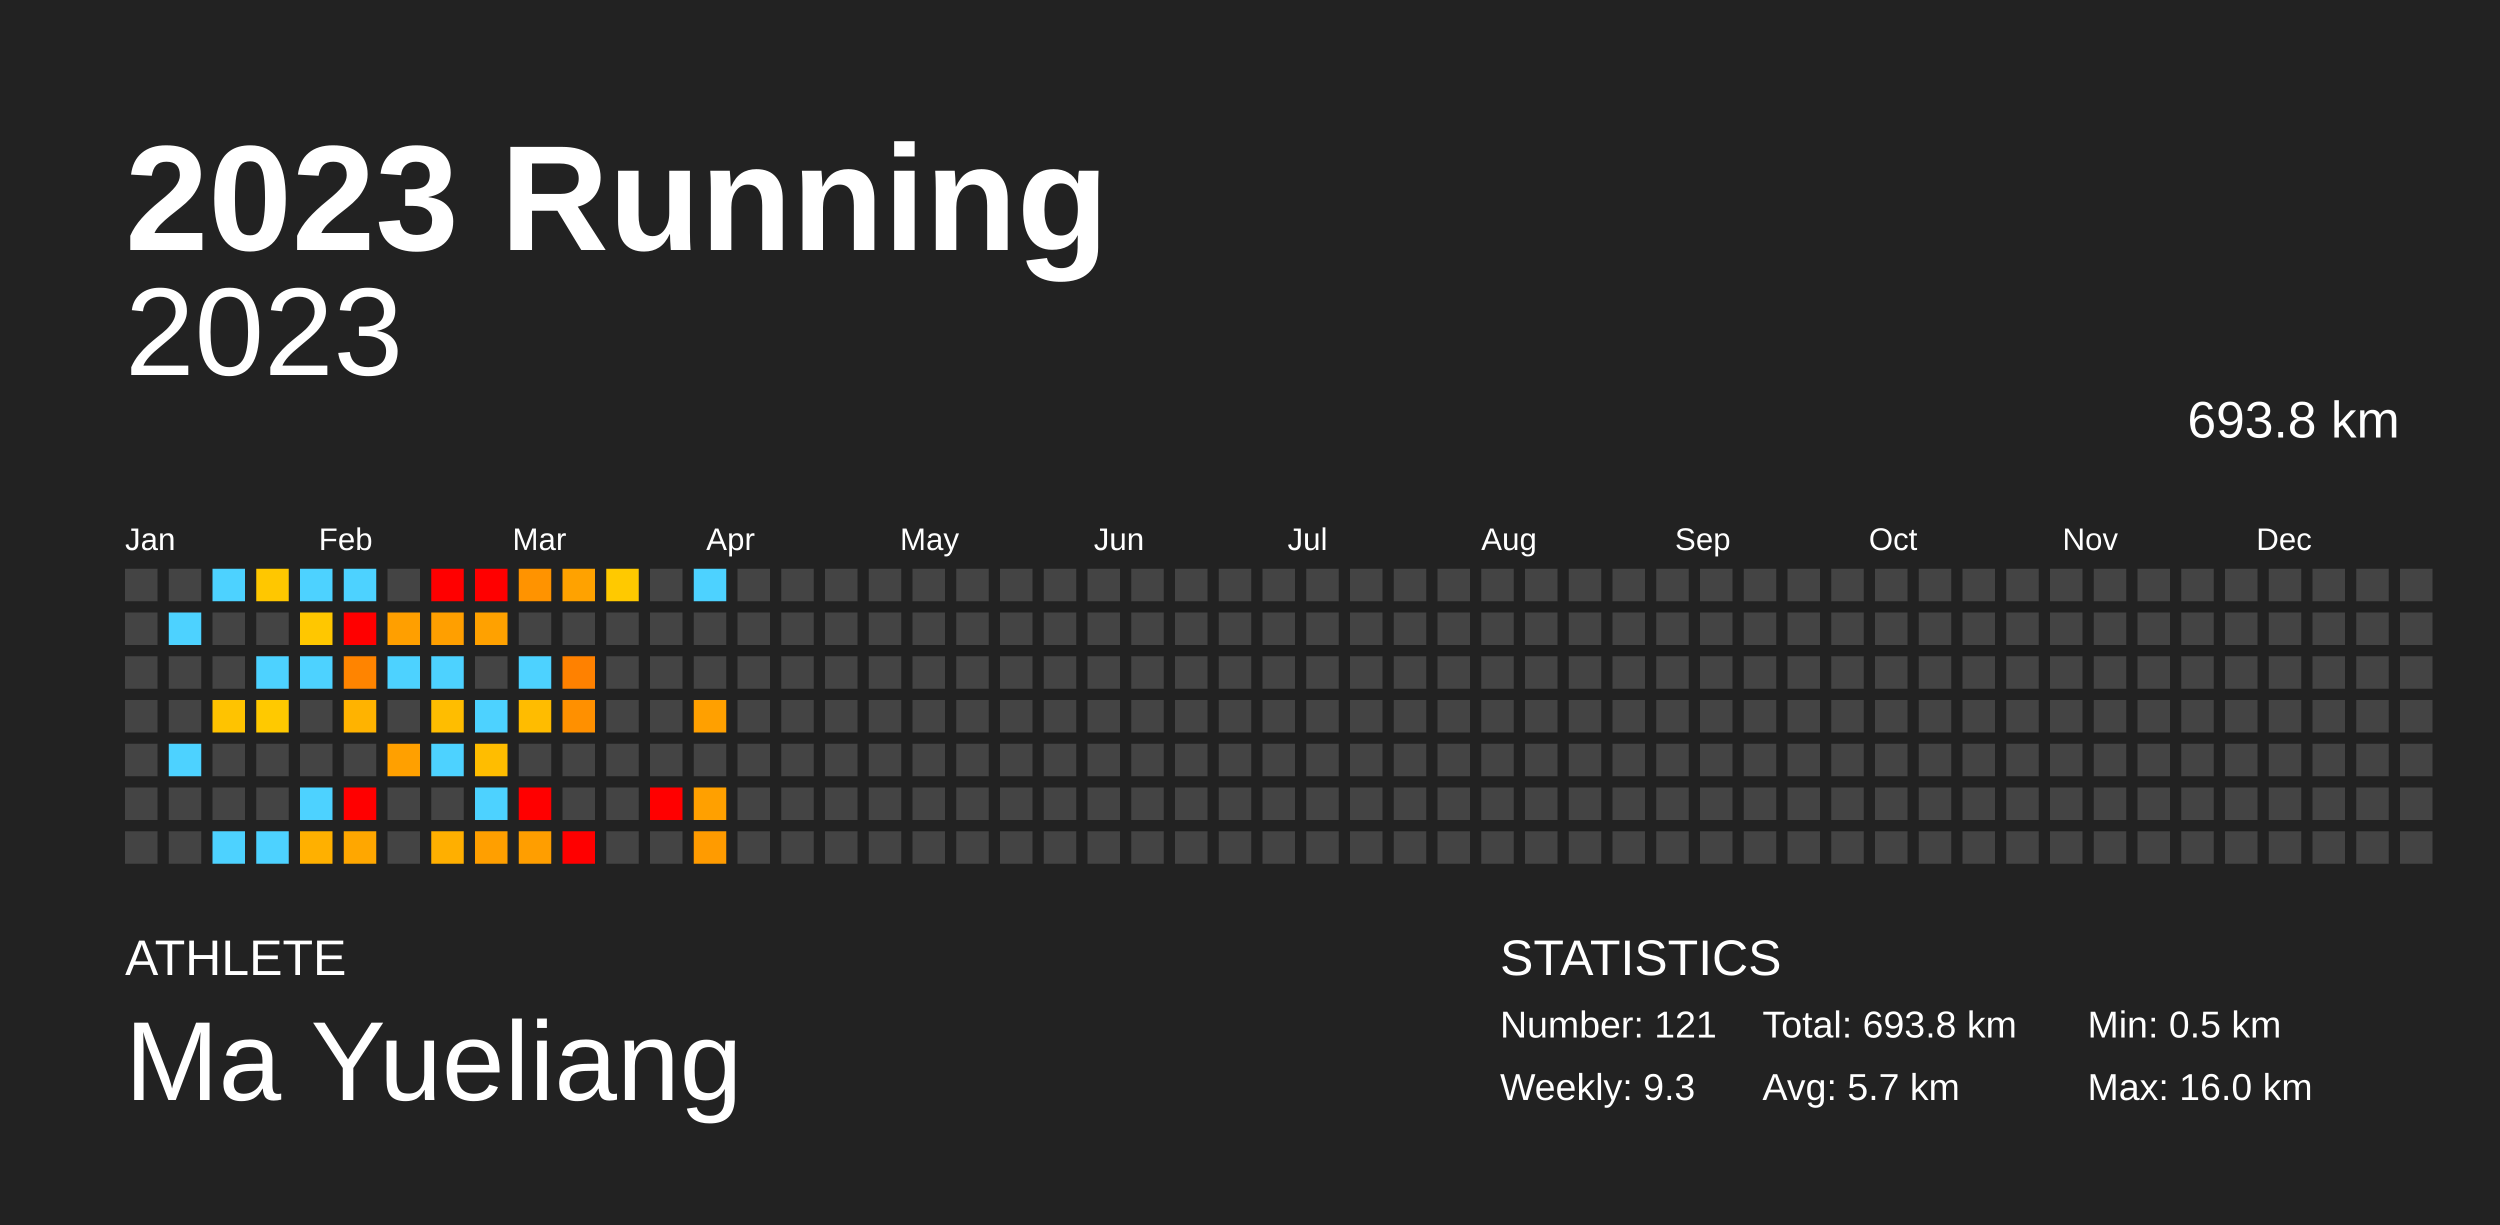
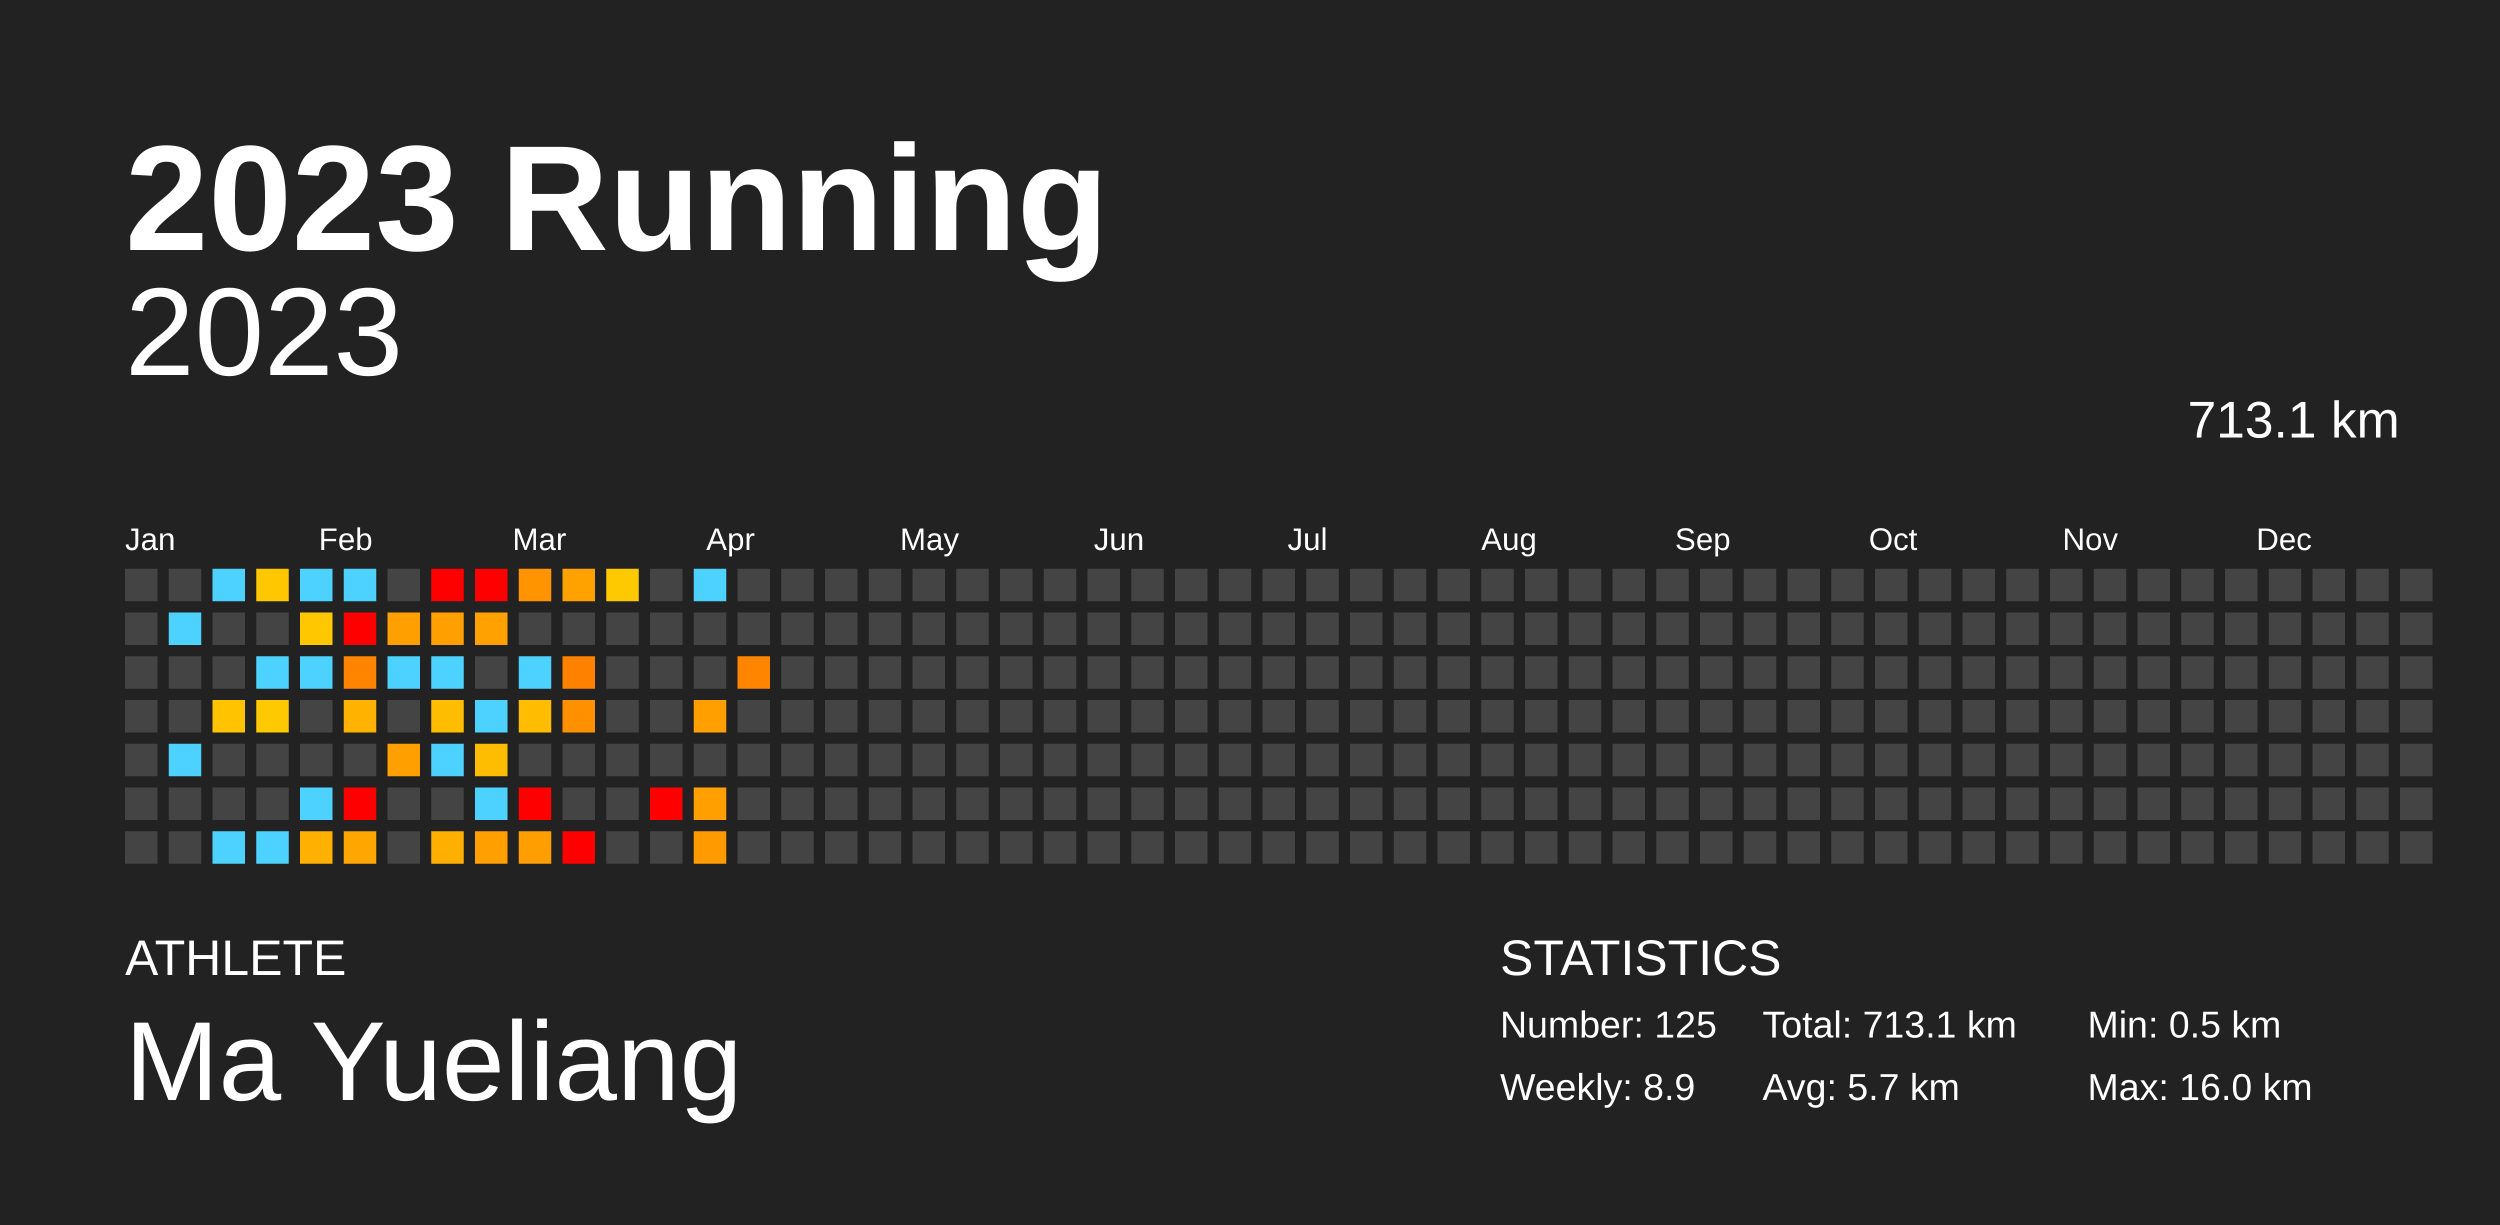
<svg xmlns="http://www.w3.org/2000/svg" baseProfile="full" height="98mm" version="1.1" viewBox="0,0,200,98" width="200mm">
  <defs />
  <rect fill="#222222" height="98" width="200" x="0" y="0" />
  <text fill="#FFFFFF" style="font-size:12px; font-family:Arial; font-weight:bold;" x="10" y="20">2023 Running</text>
  <text fill="#FFFFFF" style="font-size:4px; font-family:Arial" x="10" y="78">ATHLETE</text>
  <text fill="#FFFFFF" style="font-size:9px; font-family:Arial" x="10" y="88">Ma Yueliang</text>
  <text fill="#FFFFFF" style="font-size:4px; font-family:Arial" x="120" y="78">STATISTICS</text>
-   <text fill="#FFFFFF" style="font-size:3px; font-family:Arial" x="120" y="83">Number: 121</text>
-   <text fill="#FFFFFF" style="font-size:3px; font-family:Arial" x="120" y="88">Weekly: 9.3</text>
-   <text fill="#FFFFFF" style="font-size:3px; font-family:Arial" x="141" y="83">Total: 693.8 km</text>
+   <text fill="#FFFFFF" style="font-size:3px; font-family:Arial" x="120" y="83">Number: 125</text>
+   <text fill="#FFFFFF" style="font-size:3px; font-family:Arial" x="120" y="88">Weekly: 8.9</text>
+   <text fill="#FFFFFF" style="font-size:3px; font-family:Arial" x="141" y="83">Total: 713.1 km</text>
  <text fill="#FFFFFF" style="font-size:3px; font-family:Arial" x="141" y="88">Avg: 5.7 km</text>
  <text fill="#FFFFFF" style="font-size:3px; font-family:Arial" x="167" y="83">Min: 0.5 km</text>
  <text fill="#FFFFFF" style="font-size:3px; font-family:Arial" x="167" y="88">Max: 16.0 km</text>
  <text alignment-baseline="hanging" fill="#FFFFFF" style="font-size:10.0px; font-family:Arial;" x="10" y="30">2023</text>
-   <text alignment-baseline="hanging" fill="#FFFFFF" style="font-size:4.125px; font-family:Arial;" x="175" y="35">693.8 km</text>
+   <text alignment-baseline="hanging" fill="#FFFFFF" style="font-size:4.125px; font-family:Arial;" x="175" y="35">713.1 km</text>
  <text fill="#FFFFFF" style="font-size:2.5px; font-family:Arial" x="10.0" y="44">Jan</text>
  <text fill="#FFFFFF" style="font-size:2.5px; font-family:Arial" x="25.5" y="44">Feb</text>
  <text fill="#FFFFFF" style="font-size:2.5px; font-family:Arial" x="41.0" y="44">Mar</text>
  <text fill="#FFFFFF" style="font-size:2.5px; font-family:Arial" x="56.5" y="44">Apr</text>
  <text fill="#FFFFFF" style="font-size:2.5px; font-family:Arial" x="72.0" y="44">May</text>
  <text fill="#FFFFFF" style="font-size:2.5px; font-family:Arial" x="87.5" y="44">Jun</text>
  <text fill="#FFFFFF" style="font-size:2.5px; font-family:Arial" x="103.0" y="44">Jul</text>
  <text fill="#FFFFFF" style="font-size:2.5px; font-family:Arial" x="118.5" y="44">Aug</text>
  <text fill="#FFFFFF" style="font-size:2.5px; font-family:Arial" x="134.0" y="44">Sep</text>
  <text fill="#FFFFFF" style="font-size:2.5px; font-family:Arial" x="149.5" y="44">Oct</text>
  <text fill="#FFFFFF" style="font-size:2.5px; font-family:Arial" x="165.0" y="44">Nov</text>
  <text fill="#FFFFFF" style="font-size:2.5px; font-family:Arial" x="180.5" y="44">Dec</text>
  <rect fill="#444444" height="2.6" width="2.6" x="10.0" y="45.5" />
  <rect fill="#444444" height="2.6" width="2.6" x="10.0" y="49.0" />
  <rect fill="#444444" height="2.6" width="2.6" x="10.0" y="52.5" />
  <rect fill="#444444" height="2.6" width="2.6" x="10.0" y="56.0" />
  <rect fill="#444444" height="2.6" width="2.6" x="10.0" y="59.5" />
  <rect fill="#444444" height="2.6" width="2.6" x="10.0" y="63.0" />
  <rect fill="#444444" height="2.6" width="2.6" x="10.0" y="66.5" />
  <rect fill="#444444" height="2.6" width="2.6" x="13.5" y="45.5" />
  <rect fill="#4dd2ff" height="2.6" width="2.6" x="13.5" y="49.0" />
  <rect fill="#444444" height="2.6" width="2.6" x="13.5" y="52.5" />
  <rect fill="#444444" height="2.6" width="2.6" x="13.5" y="56.0" />
  <rect fill="#4dd2ff" height="2.6" width="2.6" x="13.5" y="59.5" />
  <rect fill="#444444" height="2.6" width="2.6" x="13.5" y="63.0" />
  <rect fill="#444444" height="2.6" width="2.6" x="13.5" y="66.5" />
  <rect fill="#4dd2ff" height="2.6" width="2.6" x="17.0" y="45.5" />
  <rect fill="#444444" height="2.6" width="2.6" x="17.0" y="49.0" />
  <rect fill="#444444" height="2.6" width="2.6" x="17.0" y="52.5" />
  <rect fill="#ffc300" height="2.6" width="2.6" x="17.0" y="56.0" />
  <rect fill="#444444" height="2.6" width="2.6" x="17.0" y="59.5" />
  <rect fill="#444444" height="2.6" width="2.6" x="17.0" y="63.0" />
  <rect fill="#4dd2ff" height="2.6" width="2.6" x="17.0" y="66.5" />
  <rect fill="#ffc700" height="2.6" width="2.6" x="20.5" y="45.5" />
  <rect fill="#444444" height="2.6" width="2.6" x="20.5" y="49.0" />
  <rect fill="#4dd2ff" height="2.6" width="2.6" x="20.5" y="52.5" />
  <rect fill="#ffc900" height="2.6" width="2.6" x="20.5" y="56.0" />
  <rect fill="#444444" height="2.6" width="2.6" x="20.5" y="59.5" />
  <rect fill="#444444" height="2.6" width="2.6" x="20.5" y="63.0" />
  <rect fill="#4dd2ff" height="2.6" width="2.6" x="20.5" y="66.5" />
  <rect fill="#4dd2ff" height="2.6" width="2.6" x="24.0" y="45.5" />
  <rect fill="#ffc700" height="2.6" width="2.6" x="24.0" y="49.0" />
  <rect fill="#4dd2ff" height="2.6" width="2.6" x="24.0" y="52.5" />
  <rect fill="#444444" height="2.6" width="2.6" x="24.0" y="56.0" />
  <rect fill="#444444" height="2.6" width="2.6" x="24.0" y="59.5" />
  <rect fill="#4dd2ff" height="2.6" width="2.6" x="24.0" y="63.0" />
  <rect fill="#ffb000" height="2.6" width="2.6" x="24.0" y="66.5" />
  <rect fill="#4dd2ff" height="2.6" width="2.6" x="27.5" y="45.5" />
  <rect fill="red" height="2.6" width="2.6" x="27.5" y="49.0" />
  <rect fill="#ff8400" height="2.6" width="2.6" x="27.5" y="52.5" />
  <rect fill="#ffb300" height="2.6" width="2.6" x="27.5" y="56.0" />
  <rect fill="#444444" height="2.6" width="2.6" x="27.5" y="59.5" />
  <rect fill="red" height="2.6" width="2.6" x="27.5" y="63.0" />
  <rect fill="#ffa700" height="2.6" width="2.6" x="27.5" y="66.5" />
  <rect fill="#444444" height="2.6" width="2.6" x="31.0" y="45.5" />
  <rect fill="#ff9f00" height="2.6" width="2.6" x="31.0" y="49.0" />
  <rect fill="#4dd2ff" height="2.6" width="2.6" x="31.0" y="52.5" />
  <rect fill="#444444" height="2.6" width="2.6" x="31.0" y="56.0" />
  <rect fill="#ffa000" height="2.6" width="2.6" x="31.0" y="59.5" />
  <rect fill="#444444" height="2.6" width="2.6" x="31.0" y="63.0" />
  <rect fill="#444444" height="2.6" width="2.6" x="31.0" y="66.5" />
  <rect fill="red" height="2.6" width="2.6" x="34.5" y="45.5" />
  <rect fill="#ff9f00" height="2.6" width="2.6" x="34.5" y="49.0" />
  <rect fill="#4dd2ff" height="2.6" width="2.6" x="34.5" y="52.5" />
  <rect fill="#ffbd00" height="2.6" width="2.6" x="34.5" y="56.0" />
  <rect fill="#4dd2ff" height="2.6" width="2.6" x="34.5" y="59.5" />
  <rect fill="#444444" height="2.6" width="2.6" x="34.5" y="63.0" />
  <rect fill="#ffaf00" height="2.6" width="2.6" x="34.5" y="66.5" />
  <rect fill="red" height="2.6" width="2.6" x="38.0" y="45.5" />
  <rect fill="#ffa100" height="2.6" width="2.6" x="38.0" y="49.0" />
  <rect fill="#444444" height="2.6" width="2.6" x="38.0" y="52.5" />
  <rect fill="#4dd2ff" height="2.6" width="2.6" x="38.0" y="56.0" />
  <rect fill="#ffbd00" height="2.6" width="2.6" x="38.0" y="59.5" />
  <rect fill="#4dd2ff" height="2.6" width="2.6" x="38.0" y="63.0" />
  <rect fill="#ff9f00" height="2.6" width="2.6" x="38.0" y="66.5" />
  <rect fill="#ff9300" height="2.6" width="2.6" x="41.5" y="45.5" />
  <rect fill="#444444" height="2.6" width="2.6" x="41.5" y="49.0" />
  <rect fill="#4dd2ff" height="2.6" width="2.6" x="41.5" y="52.5" />
  <rect fill="#ffbc00" height="2.6" width="2.6" x="41.5" y="56.0" />
  <rect fill="#444444" height="2.6" width="2.6" x="41.5" y="59.5" />
  <rect fill="red" height="2.6" width="2.6" x="41.5" y="63.0" />
  <rect fill="#ff9e00" height="2.6" width="2.6" x="41.5" y="66.5" />
  <rect fill="#ffa200" height="2.6" width="2.6" x="45.0" y="45.5" />
  <rect fill="#444444" height="2.6" width="2.6" x="45.0" y="49.0" />
  <rect fill="#ff8100" height="2.6" width="2.6" x="45.0" y="52.5" />
  <rect fill="#ff9000" height="2.6" width="2.6" x="45.0" y="56.0" />
  <rect fill="#444444" height="2.6" width="2.6" x="45.0" y="59.5" />
  <rect fill="#444444" height="2.6" width="2.6" x="45.0" y="63.0" />
  <rect fill="red" height="2.6" width="2.6" x="45.0" y="66.5" />
  <rect fill="#ffc900" height="2.6" width="2.6" x="48.5" y="45.5" />
  <rect fill="#444444" height="2.6" width="2.6" x="48.5" y="49.0" />
  <rect fill="#444444" height="2.6" width="2.6" x="48.5" y="52.5" />
  <rect fill="#444444" height="2.6" width="2.6" x="48.5" y="56.0" />
  <rect fill="#444444" height="2.6" width="2.6" x="48.5" y="59.5" />
  <rect fill="#444444" height="2.6" width="2.6" x="48.5" y="63.0" />
  <rect fill="#444444" height="2.6" width="2.6" x="48.5" y="66.5" />
  <rect fill="#444444" height="2.6" width="2.6" x="52.0" y="45.5" />
  <rect fill="#444444" height="2.6" width="2.6" x="52.0" y="49.0" />
  <rect fill="#444444" height="2.6" width="2.6" x="52.0" y="52.5" />
  <rect fill="#444444" height="2.6" width="2.6" x="52.0" y="56.0" />
  <rect fill="#444444" height="2.6" width="2.6" x="52.0" y="59.5" />
  <rect fill="red" height="2.6" width="2.6" x="52.0" y="63.0" />
  <rect fill="#444444" height="2.6" width="2.6" x="52.0" y="66.5" />
  <rect fill="#4dd2ff" height="2.6" width="2.6" x="55.5" y="45.5" />
  <rect fill="#444444" height="2.6" width="2.6" x="55.5" y="49.0" />
  <rect fill="#444444" height="2.6" width="2.6" x="55.5" y="52.5" />
  <rect fill="#ffa000" height="2.6" width="2.6" x="55.5" y="56.0" />
  <rect fill="#444444" height="2.6" width="2.6" x="55.5" y="59.5" />
  <rect fill="#ffa000" height="2.6" width="2.6" x="55.5" y="63.0" />
  <rect fill="#ff9b00" height="2.6" width="2.6" x="55.5" y="66.5" />
  <rect fill="#444444" height="2.6" width="2.6" x="59.0" y="45.5" />
  <rect fill="#444444" height="2.6" width="2.6" x="59.0" y="49.0" />
-   <rect fill="#444444" height="2.6" width="2.6" x="59.0" y="52.5" />
+   <rect fill="#ff8500" height="2.6" width="2.6" x="59.0" y="52.5" />
  <rect fill="#444444" height="2.6" width="2.6" x="59.0" y="56.0" />
  <rect fill="#444444" height="2.6" width="2.6" x="59.0" y="59.5" />
  <rect fill="#444444" height="2.6" width="2.6" x="59.0" y="63.0" />
  <rect fill="#444444" height="2.6" width="2.6" x="59.0" y="66.5" />
  <rect fill="#444444" height="2.6" width="2.6" x="62.5" y="45.5" />
  <rect fill="#444444" height="2.6" width="2.6" x="62.5" y="49.0" />
  <rect fill="#444444" height="2.6" width="2.6" x="62.5" y="52.5" />
  <rect fill="#444444" height="2.6" width="2.6" x="62.5" y="56.0" />
  <rect fill="#444444" height="2.6" width="2.6" x="62.5" y="59.5" />
  <rect fill="#444444" height="2.6" width="2.6" x="62.5" y="63.0" />
  <rect fill="#444444" height="2.6" width="2.6" x="62.5" y="66.5" />
  <rect fill="#444444" height="2.6" width="2.6" x="66.0" y="45.5" />
  <rect fill="#444444" height="2.6" width="2.6" x="66.0" y="49.0" />
  <rect fill="#444444" height="2.6" width="2.6" x="66.0" y="52.5" />
  <rect fill="#444444" height="2.6" width="2.6" x="66.0" y="56.0" />
  <rect fill="#444444" height="2.6" width="2.6" x="66.0" y="59.5" />
  <rect fill="#444444" height="2.6" width="2.6" x="66.0" y="63.0" />
  <rect fill="#444444" height="2.6" width="2.6" x="66.0" y="66.5" />
  <rect fill="#444444" height="2.6" width="2.6" x="69.5" y="45.5" />
  <rect fill="#444444" height="2.6" width="2.6" x="69.5" y="49.0" />
  <rect fill="#444444" height="2.6" width="2.6" x="69.5" y="52.5" />
  <rect fill="#444444" height="2.6" width="2.6" x="69.5" y="56.0" />
  <rect fill="#444444" height="2.6" width="2.6" x="69.5" y="59.5" />
  <rect fill="#444444" height="2.6" width="2.6" x="69.5" y="63.0" />
  <rect fill="#444444" height="2.6" width="2.6" x="69.5" y="66.5" />
  <rect fill="#444444" height="2.6" width="2.6" x="73.0" y="45.5" />
  <rect fill="#444444" height="2.6" width="2.6" x="73.0" y="49.0" />
  <rect fill="#444444" height="2.6" width="2.6" x="73.0" y="52.5" />
  <rect fill="#444444" height="2.6" width="2.6" x="73.0" y="56.0" />
  <rect fill="#444444" height="2.6" width="2.6" x="73.0" y="59.5" />
  <rect fill="#444444" height="2.6" width="2.6" x="73.0" y="63.0" />
  <rect fill="#444444" height="2.6" width="2.6" x="73.0" y="66.5" />
  <rect fill="#444444" height="2.6" width="2.6" x="76.5" y="45.5" />
  <rect fill="#444444" height="2.6" width="2.6" x="76.5" y="49.0" />
  <rect fill="#444444" height="2.6" width="2.6" x="76.5" y="52.5" />
  <rect fill="#444444" height="2.6" width="2.6" x="76.5" y="56.0" />
  <rect fill="#444444" height="2.6" width="2.6" x="76.5" y="59.5" />
  <rect fill="#444444" height="2.6" width="2.6" x="76.5" y="63.0" />
  <rect fill="#444444" height="2.6" width="2.6" x="76.5" y="66.5" />
  <rect fill="#444444" height="2.6" width="2.6" x="80.0" y="45.5" />
  <rect fill="#444444" height="2.6" width="2.6" x="80.0" y="49.0" />
  <rect fill="#444444" height="2.6" width="2.6" x="80.0" y="52.5" />
  <rect fill="#444444" height="2.6" width="2.6" x="80.0" y="56.0" />
  <rect fill="#444444" height="2.6" width="2.6" x="80.0" y="59.5" />
  <rect fill="#444444" height="2.6" width="2.6" x="80.0" y="63.0" />
  <rect fill="#444444" height="2.6" width="2.6" x="80.0" y="66.5" />
  <rect fill="#444444" height="2.6" width="2.6" x="83.5" y="45.5" />
  <rect fill="#444444" height="2.6" width="2.6" x="83.5" y="49.0" />
  <rect fill="#444444" height="2.6" width="2.6" x="83.5" y="52.5" />
  <rect fill="#444444" height="2.6" width="2.6" x="83.5" y="56.0" />
  <rect fill="#444444" height="2.6" width="2.6" x="83.5" y="59.5" />
  <rect fill="#444444" height="2.6" width="2.6" x="83.5" y="63.0" />
  <rect fill="#444444" height="2.6" width="2.6" x="83.5" y="66.5" />
  <rect fill="#444444" height="2.6" width="2.6" x="87.0" y="45.5" />
  <rect fill="#444444" height="2.6" width="2.6" x="87.0" y="49.0" />
  <rect fill="#444444" height="2.6" width="2.6" x="87.0" y="52.5" />
  <rect fill="#444444" height="2.6" width="2.6" x="87.0" y="56.0" />
  <rect fill="#444444" height="2.6" width="2.6" x="87.0" y="59.5" />
  <rect fill="#444444" height="2.6" width="2.6" x="87.0" y="63.0" />
  <rect fill="#444444" height="2.6" width="2.6" x="87.0" y="66.5" />
  <rect fill="#444444" height="2.6" width="2.6" x="90.5" y="45.5" />
  <rect fill="#444444" height="2.6" width="2.6" x="90.5" y="49.0" />
  <rect fill="#444444" height="2.6" width="2.6" x="90.5" y="52.5" />
  <rect fill="#444444" height="2.6" width="2.6" x="90.5" y="56.0" />
  <rect fill="#444444" height="2.6" width="2.6" x="90.5" y="59.5" />
  <rect fill="#444444" height="2.6" width="2.6" x="90.5" y="63.0" />
  <rect fill="#444444" height="2.6" width="2.6" x="90.5" y="66.5" />
  <rect fill="#444444" height="2.6" width="2.6" x="94.0" y="45.5" />
  <rect fill="#444444" height="2.6" width="2.6" x="94.0" y="49.0" />
  <rect fill="#444444" height="2.6" width="2.6" x="94.0" y="52.5" />
  <rect fill="#444444" height="2.6" width="2.6" x="94.0" y="56.0" />
  <rect fill="#444444" height="2.6" width="2.6" x="94.0" y="59.5" />
  <rect fill="#444444" height="2.6" width="2.6" x="94.0" y="63.0" />
  <rect fill="#444444" height="2.6" width="2.6" x="94.0" y="66.5" />
  <rect fill="#444444" height="2.6" width="2.6" x="97.5" y="45.5" />
  <rect fill="#444444" height="2.6" width="2.6" x="97.5" y="49.0" />
  <rect fill="#444444" height="2.6" width="2.6" x="97.5" y="52.5" />
  <rect fill="#444444" height="2.6" width="2.6" x="97.5" y="56.0" />
  <rect fill="#444444" height="2.6" width="2.6" x="97.5" y="59.5" />
  <rect fill="#444444" height="2.6" width="2.6" x="97.5" y="63.0" />
  <rect fill="#444444" height="2.6" width="2.6" x="97.5" y="66.5" />
  <rect fill="#444444" height="2.6" width="2.6" x="101.0" y="45.5" />
  <rect fill="#444444" height="2.6" width="2.6" x="101.0" y="49.0" />
  <rect fill="#444444" height="2.6" width="2.6" x="101.0" y="52.5" />
  <rect fill="#444444" height="2.6" width="2.6" x="101.0" y="56.0" />
  <rect fill="#444444" height="2.6" width="2.6" x="101.0" y="59.5" />
  <rect fill="#444444" height="2.6" width="2.6" x="101.0" y="63.0" />
  <rect fill="#444444" height="2.6" width="2.6" x="101.0" y="66.5" />
  <rect fill="#444444" height="2.6" width="2.6" x="104.5" y="45.5" />
  <rect fill="#444444" height="2.6" width="2.6" x="104.5" y="49.0" />
  <rect fill="#444444" height="2.6" width="2.6" x="104.5" y="52.5" />
  <rect fill="#444444" height="2.6" width="2.6" x="104.5" y="56.0" />
  <rect fill="#444444" height="2.6" width="2.6" x="104.5" y="59.5" />
  <rect fill="#444444" height="2.6" width="2.6" x="104.5" y="63.0" />
  <rect fill="#444444" height="2.6" width="2.6" x="104.5" y="66.5" />
  <rect fill="#444444" height="2.6" width="2.6" x="108.0" y="45.5" />
  <rect fill="#444444" height="2.6" width="2.6" x="108.0" y="49.0" />
  <rect fill="#444444" height="2.6" width="2.6" x="108.0" y="52.5" />
  <rect fill="#444444" height="2.6" width="2.6" x="108.0" y="56.0" />
  <rect fill="#444444" height="2.6" width="2.6" x="108.0" y="59.5" />
  <rect fill="#444444" height="2.6" width="2.6" x="108.0" y="63.0" />
  <rect fill="#444444" height="2.6" width="2.6" x="108.0" y="66.5" />
  <rect fill="#444444" height="2.6" width="2.6" x="111.5" y="45.5" />
  <rect fill="#444444" height="2.6" width="2.6" x="111.5" y="49.0" />
  <rect fill="#444444" height="2.6" width="2.6" x="111.5" y="52.5" />
  <rect fill="#444444" height="2.6" width="2.6" x="111.5" y="56.0" />
  <rect fill="#444444" height="2.6" width="2.6" x="111.5" y="59.5" />
  <rect fill="#444444" height="2.6" width="2.6" x="111.5" y="63.0" />
  <rect fill="#444444" height="2.6" width="2.6" x="111.5" y="66.5" />
  <rect fill="#444444" height="2.6" width="2.6" x="115.0" y="45.5" />
  <rect fill="#444444" height="2.6" width="2.6" x="115.0" y="49.0" />
  <rect fill="#444444" height="2.6" width="2.6" x="115.0" y="52.5" />
  <rect fill="#444444" height="2.6" width="2.6" x="115.0" y="56.0" />
  <rect fill="#444444" height="2.6" width="2.6" x="115.0" y="59.5" />
  <rect fill="#444444" height="2.6" width="2.6" x="115.0" y="63.0" />
  <rect fill="#444444" height="2.6" width="2.6" x="115.0" y="66.5" />
  <rect fill="#444444" height="2.6" width="2.6" x="118.5" y="45.5" />
  <rect fill="#444444" height="2.6" width="2.6" x="118.5" y="49.0" />
  <rect fill="#444444" height="2.6" width="2.6" x="118.5" y="52.5" />
  <rect fill="#444444" height="2.6" width="2.6" x="118.5" y="56.0" />
  <rect fill="#444444" height="2.6" width="2.6" x="118.5" y="59.5" />
  <rect fill="#444444" height="2.6" width="2.6" x="118.5" y="63.0" />
  <rect fill="#444444" height="2.6" width="2.6" x="118.5" y="66.5" />
  <rect fill="#444444" height="2.6" width="2.6" x="122.0" y="45.5" />
  <rect fill="#444444" height="2.6" width="2.6" x="122.0" y="49.0" />
  <rect fill="#444444" height="2.6" width="2.6" x="122.0" y="52.5" />
  <rect fill="#444444" height="2.6" width="2.6" x="122.0" y="56.0" />
  <rect fill="#444444" height="2.6" width="2.6" x="122.0" y="59.5" />
  <rect fill="#444444" height="2.6" width="2.6" x="122.0" y="63.0" />
  <rect fill="#444444" height="2.6" width="2.6" x="122.0" y="66.5" />
  <rect fill="#444444" height="2.6" width="2.6" x="125.5" y="45.5" />
  <rect fill="#444444" height="2.6" width="2.6" x="125.5" y="49.0" />
  <rect fill="#444444" height="2.6" width="2.6" x="125.5" y="52.5" />
  <rect fill="#444444" height="2.6" width="2.6" x="125.5" y="56.0" />
  <rect fill="#444444" height="2.6" width="2.6" x="125.5" y="59.5" />
  <rect fill="#444444" height="2.6" width="2.6" x="125.5" y="63.0" />
  <rect fill="#444444" height="2.6" width="2.6" x="125.5" y="66.5" />
  <rect fill="#444444" height="2.6" width="2.6" x="129.0" y="45.5" />
  <rect fill="#444444" height="2.6" width="2.6" x="129.0" y="49.0" />
  <rect fill="#444444" height="2.6" width="2.6" x="129.0" y="52.5" />
  <rect fill="#444444" height="2.6" width="2.6" x="129.0" y="56.0" />
  <rect fill="#444444" height="2.6" width="2.6" x="129.0" y="59.5" />
  <rect fill="#444444" height="2.6" width="2.6" x="129.0" y="63.0" />
  <rect fill="#444444" height="2.6" width="2.6" x="129.0" y="66.5" />
  <rect fill="#444444" height="2.6" width="2.6" x="132.5" y="45.5" />
  <rect fill="#444444" height="2.6" width="2.6" x="132.5" y="49.0" />
  <rect fill="#444444" height="2.6" width="2.6" x="132.5" y="52.5" />
  <rect fill="#444444" height="2.6" width="2.6" x="132.5" y="56.0" />
  <rect fill="#444444" height="2.6" width="2.6" x="132.5" y="59.5" />
  <rect fill="#444444" height="2.6" width="2.6" x="132.5" y="63.0" />
  <rect fill="#444444" height="2.6" width="2.6" x="132.5" y="66.5" />
  <rect fill="#444444" height="2.6" width="2.6" x="136.0" y="45.5" />
  <rect fill="#444444" height="2.6" width="2.6" x="136.0" y="49.0" />
  <rect fill="#444444" height="2.6" width="2.6" x="136.0" y="52.5" />
  <rect fill="#444444" height="2.6" width="2.6" x="136.0" y="56.0" />
  <rect fill="#444444" height="2.6" width="2.6" x="136.0" y="59.5" />
  <rect fill="#444444" height="2.6" width="2.6" x="136.0" y="63.0" />
  <rect fill="#444444" height="2.6" width="2.6" x="136.0" y="66.5" />
  <rect fill="#444444" height="2.6" width="2.6" x="139.5" y="45.5" />
  <rect fill="#444444" height="2.6" width="2.6" x="139.5" y="49.0" />
  <rect fill="#444444" height="2.6" width="2.6" x="139.5" y="52.5" />
  <rect fill="#444444" height="2.6" width="2.6" x="139.5" y="56.0" />
  <rect fill="#444444" height="2.6" width="2.6" x="139.5" y="59.5" />
  <rect fill="#444444" height="2.6" width="2.6" x="139.5" y="63.0" />
  <rect fill="#444444" height="2.6" width="2.6" x="139.5" y="66.5" />
  <rect fill="#444444" height="2.6" width="2.6" x="143.0" y="45.5" />
  <rect fill="#444444" height="2.6" width="2.6" x="143.0" y="49.0" />
  <rect fill="#444444" height="2.6" width="2.6" x="143.0" y="52.5" />
  <rect fill="#444444" height="2.6" width="2.6" x="143.0" y="56.0" />
  <rect fill="#444444" height="2.6" width="2.6" x="143.0" y="59.5" />
  <rect fill="#444444" height="2.6" width="2.6" x="143.0" y="63.0" />
  <rect fill="#444444" height="2.6" width="2.6" x="143.0" y="66.5" />
  <rect fill="#444444" height="2.6" width="2.6" x="146.5" y="45.5" />
  <rect fill="#444444" height="2.6" width="2.6" x="146.5" y="49.0" />
  <rect fill="#444444" height="2.6" width="2.6" x="146.5" y="52.5" />
  <rect fill="#444444" height="2.6" width="2.6" x="146.5" y="56.0" />
  <rect fill="#444444" height="2.6" width="2.6" x="146.5" y="59.5" />
  <rect fill="#444444" height="2.6" width="2.6" x="146.5" y="63.0" />
  <rect fill="#444444" height="2.6" width="2.6" x="146.5" y="66.5" />
  <rect fill="#444444" height="2.6" width="2.6" x="150.0" y="45.5" />
  <rect fill="#444444" height="2.6" width="2.6" x="150.0" y="49.0" />
  <rect fill="#444444" height="2.6" width="2.6" x="150.0" y="52.5" />
  <rect fill="#444444" height="2.6" width="2.6" x="150.0" y="56.0" />
  <rect fill="#444444" height="2.6" width="2.6" x="150.0" y="59.5" />
  <rect fill="#444444" height="2.6" width="2.6" x="150.0" y="63.0" />
  <rect fill="#444444" height="2.6" width="2.6" x="150.0" y="66.5" />
  <rect fill="#444444" height="2.6" width="2.6" x="153.5" y="45.5" />
  <rect fill="#444444" height="2.6" width="2.6" x="153.5" y="49.0" />
  <rect fill="#444444" height="2.6" width="2.6" x="153.5" y="52.5" />
  <rect fill="#444444" height="2.6" width="2.6" x="153.5" y="56.0" />
  <rect fill="#444444" height="2.6" width="2.6" x="153.5" y="59.5" />
  <rect fill="#444444" height="2.6" width="2.6" x="153.5" y="63.0" />
  <rect fill="#444444" height="2.6" width="2.6" x="153.5" y="66.5" />
  <rect fill="#444444" height="2.6" width="2.6" x="157.0" y="45.5" />
  <rect fill="#444444" height="2.6" width="2.6" x="157.0" y="49.0" />
  <rect fill="#444444" height="2.6" width="2.6" x="157.0" y="52.5" />
  <rect fill="#444444" height="2.6" width="2.6" x="157.0" y="56.0" />
  <rect fill="#444444" height="2.6" width="2.6" x="157.0" y="59.5" />
  <rect fill="#444444" height="2.6" width="2.6" x="157.0" y="63.0" />
  <rect fill="#444444" height="2.6" width="2.6" x="157.0" y="66.5" />
  <rect fill="#444444" height="2.6" width="2.6" x="160.5" y="45.5" />
  <rect fill="#444444" height="2.6" width="2.6" x="160.5" y="49.0" />
  <rect fill="#444444" height="2.6" width="2.6" x="160.5" y="52.5" />
  <rect fill="#444444" height="2.6" width="2.6" x="160.5" y="56.0" />
  <rect fill="#444444" height="2.6" width="2.6" x="160.5" y="59.5" />
  <rect fill="#444444" height="2.6" width="2.6" x="160.5" y="63.0" />
  <rect fill="#444444" height="2.6" width="2.6" x="160.5" y="66.5" />
  <rect fill="#444444" height="2.6" width="2.6" x="164.0" y="45.5" />
  <rect fill="#444444" height="2.6" width="2.6" x="164.0" y="49.0" />
  <rect fill="#444444" height="2.6" width="2.6" x="164.0" y="52.5" />
  <rect fill="#444444" height="2.6" width="2.6" x="164.0" y="56.0" />
  <rect fill="#444444" height="2.6" width="2.6" x="164.0" y="59.5" />
  <rect fill="#444444" height="2.6" width="2.6" x="164.0" y="63.0" />
  <rect fill="#444444" height="2.6" width="2.6" x="164.0" y="66.5" />
  <rect fill="#444444" height="2.6" width="2.6" x="167.5" y="45.5" />
  <rect fill="#444444" height="2.6" width="2.6" x="167.5" y="49.0" />
  <rect fill="#444444" height="2.6" width="2.6" x="167.5" y="52.5" />
  <rect fill="#444444" height="2.6" width="2.6" x="167.5" y="56.0" />
  <rect fill="#444444" height="2.6" width="2.6" x="167.5" y="59.5" />
  <rect fill="#444444" height="2.6" width="2.6" x="167.5" y="63.0" />
  <rect fill="#444444" height="2.6" width="2.6" x="167.5" y="66.5" />
  <rect fill="#444444" height="2.6" width="2.6" x="171.0" y="45.5" />
  <rect fill="#444444" height="2.6" width="2.6" x="171.0" y="49.0" />
  <rect fill="#444444" height="2.6" width="2.6" x="171.0" y="52.5" />
  <rect fill="#444444" height="2.6" width="2.6" x="171.0" y="56.0" />
  <rect fill="#444444" height="2.6" width="2.6" x="171.0" y="59.5" />
  <rect fill="#444444" height="2.6" width="2.6" x="171.0" y="63.0" />
  <rect fill="#444444" height="2.6" width="2.6" x="171.0" y="66.5" />
  <rect fill="#444444" height="2.6" width="2.6" x="174.5" y="45.5" />
  <rect fill="#444444" height="2.6" width="2.6" x="174.5" y="49.0" />
  <rect fill="#444444" height="2.6" width="2.6" x="174.5" y="52.5" />
  <rect fill="#444444" height="2.6" width="2.6" x="174.5" y="56.0" />
  <rect fill="#444444" height="2.6" width="2.6" x="174.5" y="59.5" />
  <rect fill="#444444" height="2.6" width="2.6" x="174.5" y="63.0" />
  <rect fill="#444444" height="2.6" width="2.6" x="174.5" y="66.5" />
  <rect fill="#444444" height="2.6" width="2.6" x="178.0" y="45.5" />
  <rect fill="#444444" height="2.6" width="2.6" x="178.0" y="49.0" />
  <rect fill="#444444" height="2.6" width="2.6" x="178.0" y="52.5" />
  <rect fill="#444444" height="2.6" width="2.6" x="178.0" y="56.0" />
  <rect fill="#444444" height="2.6" width="2.6" x="178.0" y="59.5" />
  <rect fill="#444444" height="2.6" width="2.6" x="178.0" y="63.0" />
  <rect fill="#444444" height="2.6" width="2.6" x="178.0" y="66.5" />
  <rect fill="#444444" height="2.6" width="2.6" x="181.5" y="45.5" />
  <rect fill="#444444" height="2.6" width="2.6" x="181.5" y="49.0" />
  <rect fill="#444444" height="2.6" width="2.6" x="181.5" y="52.5" />
  <rect fill="#444444" height="2.6" width="2.6" x="181.5" y="56.0" />
  <rect fill="#444444" height="2.6" width="2.6" x="181.5" y="59.5" />
  <rect fill="#444444" height="2.6" width="2.6" x="181.5" y="63.0" />
  <rect fill="#444444" height="2.6" width="2.6" x="181.5" y="66.5" />
  <rect fill="#444444" height="2.6" width="2.6" x="185.0" y="45.5" />
  <rect fill="#444444" height="2.6" width="2.6" x="185.0" y="49.0" />
  <rect fill="#444444" height="2.6" width="2.6" x="185.0" y="52.5" />
  <rect fill="#444444" height="2.6" width="2.6" x="185.0" y="56.0" />
  <rect fill="#444444" height="2.6" width="2.6" x="185.0" y="59.5" />
  <rect fill="#444444" height="2.6" width="2.6" x="185.0" y="63.0" />
  <rect fill="#444444" height="2.6" width="2.6" x="185.0" y="66.5" />
  <rect fill="#444444" height="2.6" width="2.6" x="188.5" y="45.5" />
  <rect fill="#444444" height="2.6" width="2.6" x="188.5" y="49.0" />
  <rect fill="#444444" height="2.6" width="2.6" x="188.5" y="52.5" />
  <rect fill="#444444" height="2.6" width="2.6" x="188.5" y="56.0" />
  <rect fill="#444444" height="2.6" width="2.6" x="188.5" y="59.5" />
  <rect fill="#444444" height="2.6" width="2.6" x="188.5" y="63.0" />
  <rect fill="#444444" height="2.6" width="2.6" x="188.5" y="66.5" />
  <rect fill="#444444" height="2.6" width="2.6" x="192.0" y="45.5" />
  <rect fill="#444444" height="2.6" width="2.6" x="192.0" y="49.0" />
  <rect fill="#444444" height="2.6" width="2.6" x="192.0" y="52.5" />
  <rect fill="#444444" height="2.6" width="2.6" x="192.0" y="56.0" />
  <rect fill="#444444" height="2.6" width="2.6" x="192.0" y="59.5" />
  <rect fill="#444444" height="2.6" width="2.6" x="192.0" y="63.0" />
  <rect fill="#444444" height="2.6" width="2.6" x="192.0" y="66.5" />
</svg>
